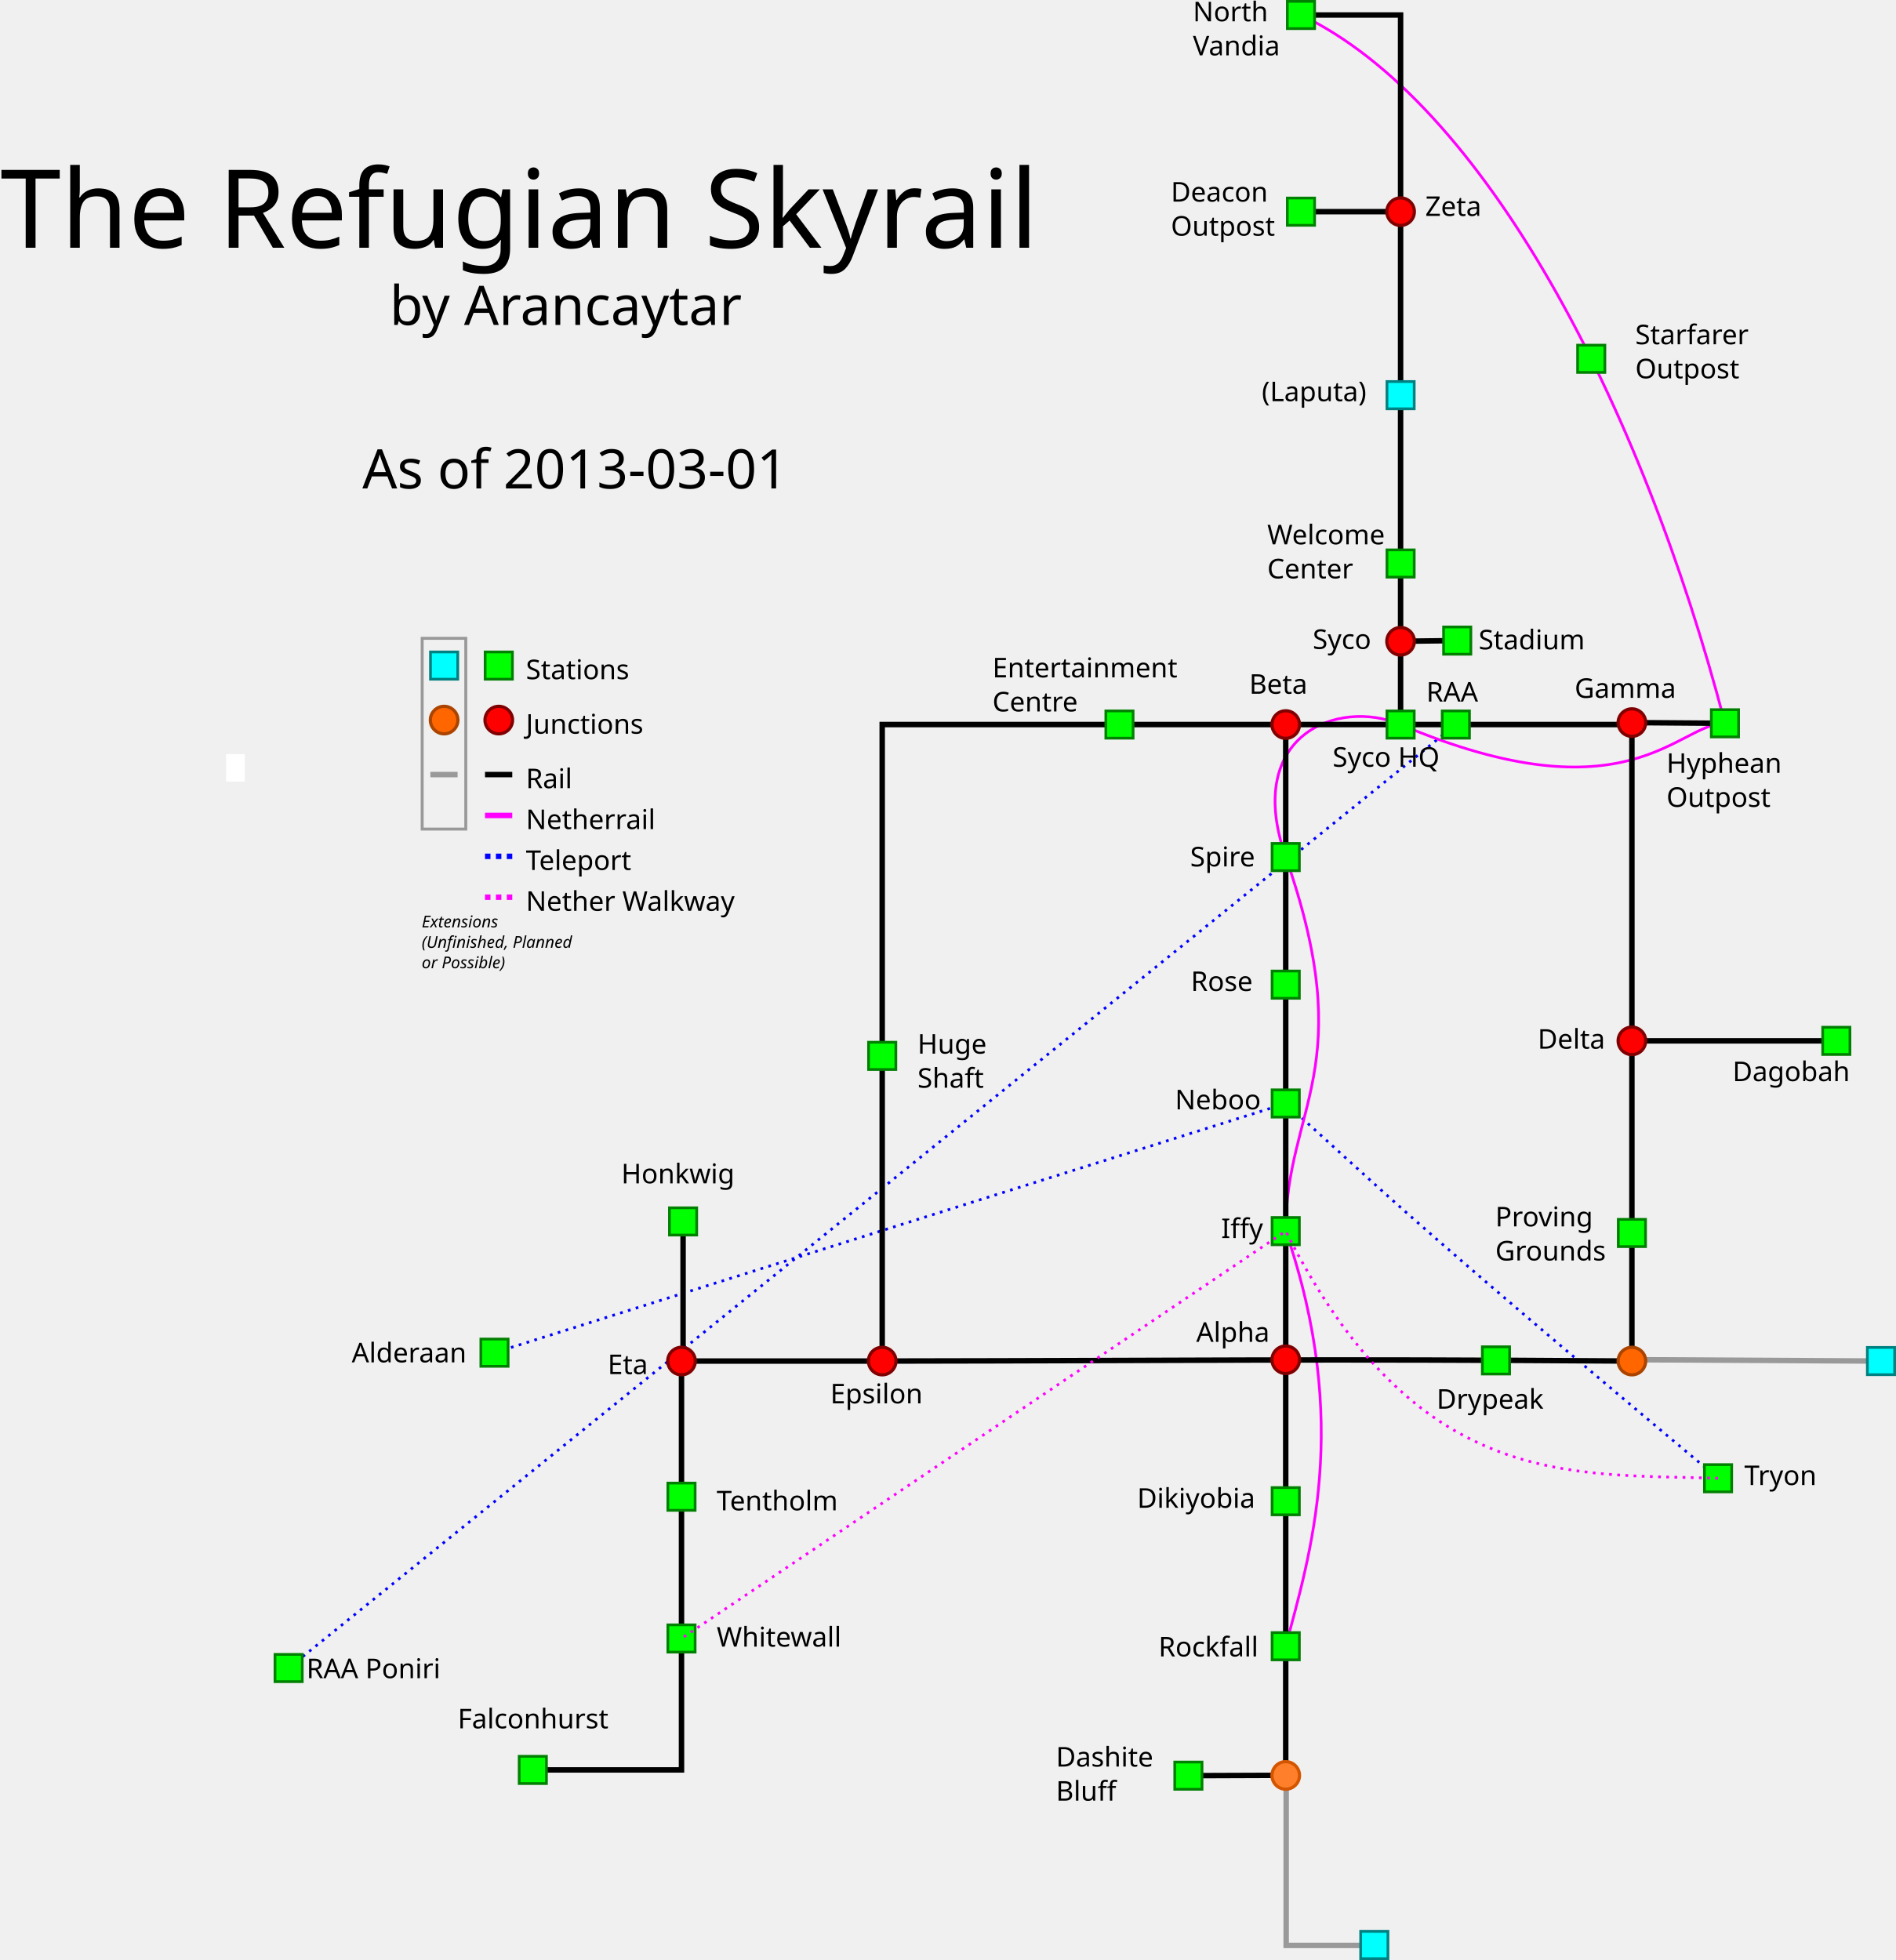
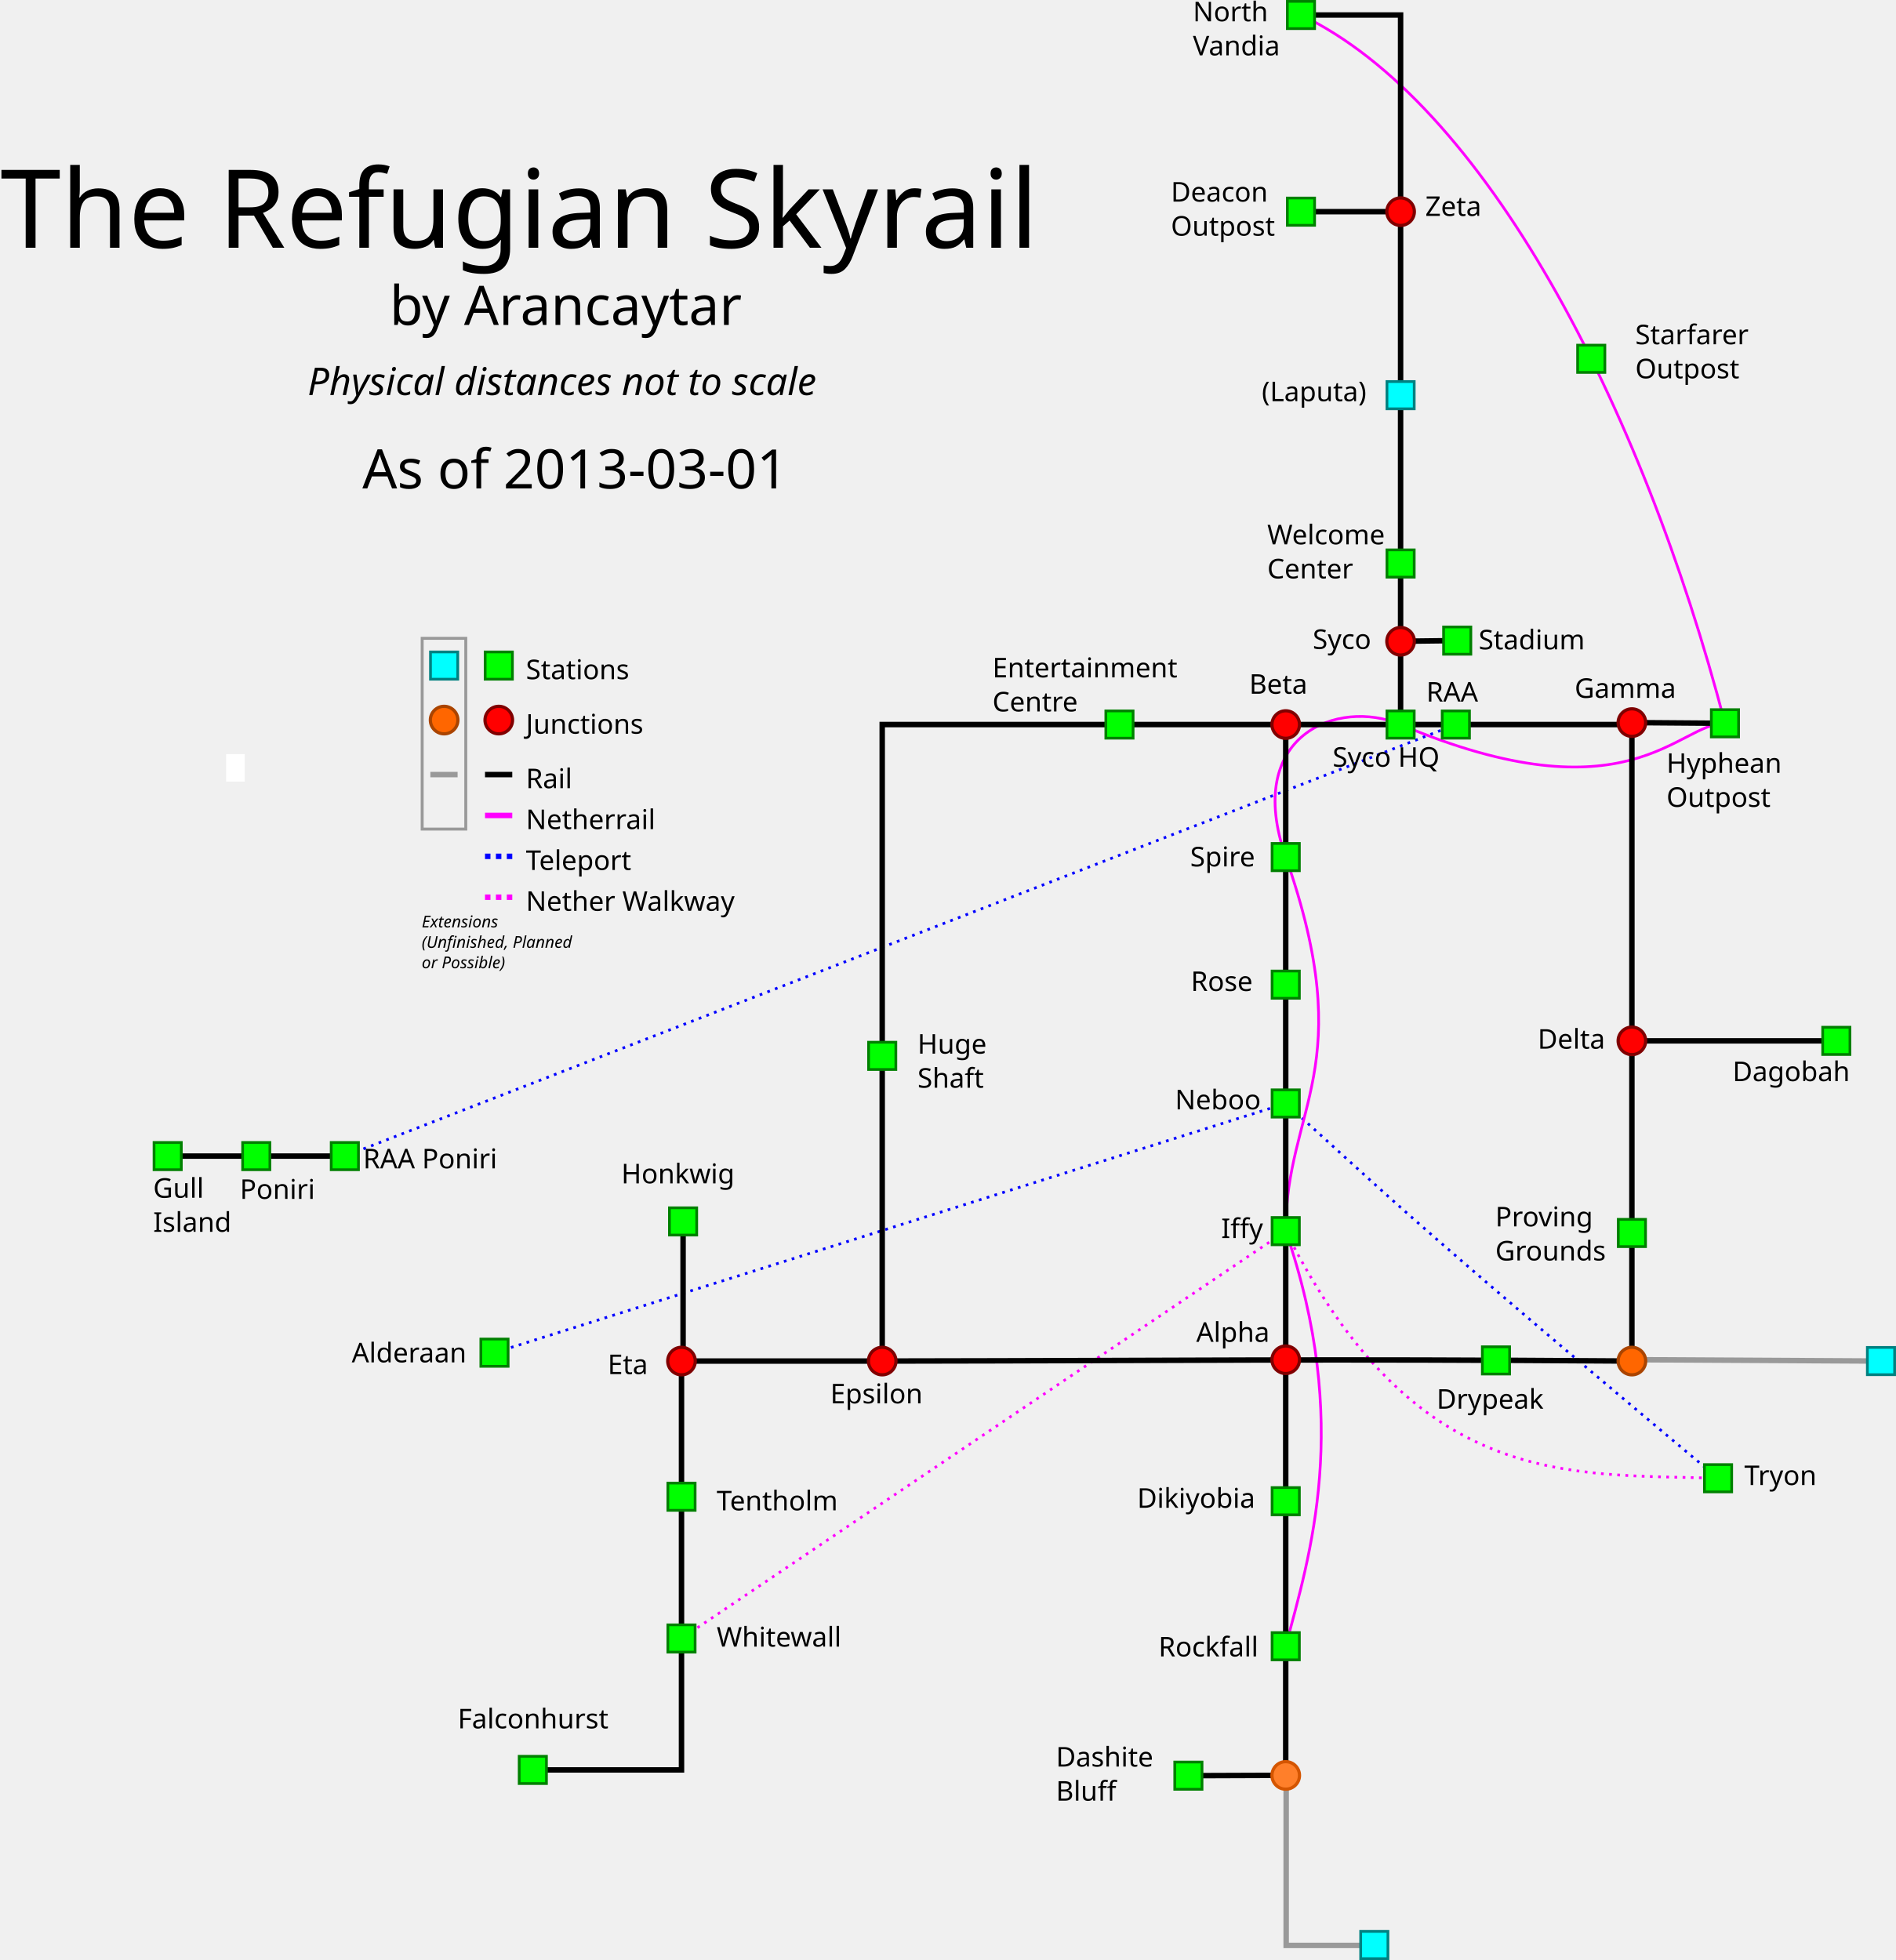
<svg xmlns="http://www.w3.org/2000/svg" width="695.64" height="719.237" id="svg2" version="1.1">
  <defs id="defs4" />
  <g id="layer1" transform="translate(63.16398,62.80351)">
+     <path style="fill:none;stroke:#000000;stroke-width:2;stroke-linecap:butt;stroke-linejoin:miter;stroke-opacity:1" d="m 63.357,361.434 -65,0" id="path5473" />
+     <path style="fill:none;stroke:#ff00ff;stroke-width:1;stroke-linecap:butt;stroke-linejoin:miter;stroke-miterlimit:4;stroke-opacity:1;stroke-dasharray:1, 2;stroke-dashoffset:0" d="M 630.357,542.451 C 575.223,540.758 519.495,546.562 471.735,451.771 L 250.042,601.251" id="path5264" transform="translate(-63.16398,-62.80351)" />
    <path style="fill:none;stroke:#0000ff;stroke-width:1;stroke-linecap:butt;stroke-linejoin:miter;stroke-opacity:1;stroke-miterlimit:4;stroke-dasharray:1, 2;stroke-dashoffset:0" d="M 630.357,542.451 C 509.804,441.489 506.012,435.622 471.735,404.926 l -290.307,91.454" id="path5262" transform="translate(-63.16398,-62.80351)" />
-     <path style="fill:none;stroke:#0000ff;stroke-width:1;stroke-linecap:butt;stroke-linejoin:miter;stroke-miterlimit:4;stroke-opacity:1;stroke-dasharray:1, 2;stroke-dashoffset:0" d="M 470.984,203.076 42.731,549.291" id="path5327" />
+     <path style="fill:none;stroke:#0000ff;stroke-width:1;stroke-linecap:butt;stroke-linejoin:miter;stroke-miterlimit:4;stroke-opacity:1;stroke-dasharray:1, 2;stroke-dashoffset:0" d="M 470.984,203.076 63.357,361.434" id="path5327" />
    <path style="fill:none;stroke:#ff00ff;stroke-width:1px;stroke-linecap:butt;stroke-linejoin:miter;stroke-opacity:1" d="m 471.735,604.094 c 8.708,-33.069 24.363,-81.62 0,-152.323 0,-45.754 27.191,-59.553 0,-137.261 -15.644,-44.71 19.14,-58.36 42.143,-48.63 83.716,35.408 101.94,-0.588 119.012,-0.462 C 602.267,148.113 544.511,37.668 477.327,5.5" id="path5016" transform="translate(-63.16398,-62.80351)" />
    <path style="fill:none;stroke:#000000;stroke-width:2;stroke-linecap:butt;stroke-linejoin:miter;stroke-opacity:1" d="m 187.459,436.548 0,-51.139" id="path4291" />
    <path style="fill:none;stroke:#000000;stroke-width:2;stroke-linecap:butt;stroke-linejoin:miter;stroke-opacity:1" d="m 260.519,436.648 -73.641,0 0,150.034 -54.548,0" id="path4271" />
    <path style="fill:none;stroke:#999999;stroke-width:2;stroke-linecap:butt;stroke-linejoin:miter;stroke-opacity:1" d="m 535.583,436.143 91.393,0.505" id="path4206" />
    <path style="fill:none;stroke:#999999;stroke-width:2;stroke-linecap:butt;stroke-linejoin:miter;stroke-opacity:1" d="m 440.995,651.079 -32.262,0 0,-62.629" id="path4204" />
    <path style="fill:none;stroke:#000000;stroke-width:2;stroke-linecap:butt;stroke-linejoin:miter;stroke-opacity:1" d="m 408.571,588.664 -35.714,0.126" id="path4175" />
    <path style="fill:none;stroke:#000000;stroke-width:2;stroke-linecap:butt;stroke-linejoin:miter;stroke-opacity:1" d="m 450.714,14.87 -36.552,0" id="path4102" />
    <path style="fill:none;stroke:#000000;stroke-width:2;stroke-linecap:butt;stroke-linejoin:miter;stroke-opacity:1" d="m 450.714,172.514 20.774,-0.248" id="path4039" />
    <path style="fill:none;stroke:#000000;stroke-width:2;stroke-linecap:butt;stroke-linejoin:miter;stroke-opacity:1" d="m 450.714,203.076 c 0,-102.619 0,-157.761 0,-260.38 -12.184,0 -24.368,0 -36.552,0" id="path4019" />
    <path style="fill:none;stroke:#000000;stroke-width:2;stroke-linecap:butt;stroke-linejoin:miter;stroke-opacity:1" d="m 535.583,319.148 75,0" id="path3981" />
    <path style="fill:none;stroke:#000000;stroke-width:2;stroke-linecap:butt;stroke-linejoin:miter;stroke-opacity:1" d="m 408.571,436.169 0,152.53" id="path3917" />
    <path style="fill:none;stroke:#000000;stroke-width:2;stroke-linecap:butt;stroke-linejoin:miter;stroke-opacity:1" d="m 535.583,202.362 34.143,0.252" id="path3894" />
    <path style="fill:none;stroke:#000000;stroke-width:2;stroke-linecap:butt;stroke-linejoin:miter;stroke-opacity:1" d="m 408.571,203.076 c 0,77.698 0,155.395 0,233.093" id="path3788" />
    <rect style="fill:#000000;stroke:#ffffff;stroke-width:4;stroke-linecap:butt;stroke-linejoin:miter;stroke-miterlimit:4;stroke-opacity:1;stroke-dasharray:none" id="rect3005" width="2.857" height="6.071" x="21.786" y="215.934" />
    <path style="fill:none;stroke:#000000;stroke-width:2;stroke-linecap:butt;stroke-linejoin:miter;stroke-miterlimit:4;stroke-opacity:1" d="m 260.519,203.076 c 121.874,0 153.19,0 275.064,0 0,77.857 0,155.714 0,233.571 -121.873,-0.839 -153.19,-0.164 -275.064,0 0,-77.857 0,-155.714 0,-233.571 z" id="rect3781" />
    <path style="fill:#ff0000;stroke:#800000;stroke-width:2;stroke-linecap:butt;stroke-linejoin:miter;stroke-miterlimit:4;stroke-opacity:1;stroke-dasharray:none" id="path3783" d="m 104.286,202.362 c 0,4.734 -3.838,8.571 -8.571,8.571 -4.734,0 -8.571,-3.838 -8.571,-8.571 0,-4.734 3.838,-8.571 8.571,-8.571 4.734,0 8.571,3.838 8.571,8.571 z" transform="matrix(0.5895522,0,0,0.5895522,352.1429,83.7734)" />
    <path style="fill:#ff0000;stroke:#800000;stroke-width:2;stroke-linecap:butt;stroke-linejoin:miter;stroke-miterlimit:4;stroke-opacity:1;stroke-dasharray:none" id="path3783-8" d="m 104.286,202.362 c 0,4.734 -3.838,8.571 -8.571,8.571 -4.734,0 -8.571,-3.838 -8.571,-8.571 0,-4.734 3.838,-8.571 8.571,-8.571 4.734,0 8.571,3.838 8.571,8.571 z" transform="matrix(0.5895522,0,0,0.5895522,352.1429,316.866)" />
    <path style="fill:#ff0000;stroke:#800000;stroke-width:2;stroke-linecap:butt;stroke-linejoin:miter;stroke-miterlimit:4;stroke-opacity:1;stroke-dasharray:none" id="path3783-7" d="m 104.286,202.362 c 0,4.734 -3.838,8.571 -8.571,8.571 -4.734,0 -8.571,-3.838 -8.571,-8.571 0,-4.734 3.838,-8.571 8.571,-8.571 4.734,0 8.571,3.838 8.571,8.571 z" transform="matrix(0.5895522,0,0,0.5895522,479.1544,83.05912)" />
    <path style="fill:#ff6600;stroke:#aa4400;stroke-width:2;stroke-linecap:butt;stroke-linejoin:miter;stroke-miterlimit:4;stroke-opacity:1;stroke-dasharray:none" id="path3783-4" d="m 104.286,202.362 c 0,4.734 -3.838,8.571 -8.571,8.571 -4.734,0 -8.571,-3.838 -8.571,-8.571 0,-4.734 3.838,-8.571 8.571,-8.571 4.734,0 8.571,3.838 8.571,8.571 z" transform="matrix(0.5895522,0,0,0.5895522,479.1544,317.3448)" />
    <path style="fill:#ff0000;stroke:#800000;stroke-width:2;stroke-linecap:butt;stroke-linejoin:miter;stroke-miterlimit:4;stroke-opacity:1;stroke-dasharray:none" id="path3783-5" d="m 104.286,202.362 c 0,4.734 -3.838,8.571 -8.571,8.571 -4.734,0 -8.571,-3.838 -8.571,-8.571 0,-4.734 3.838,-8.571 8.571,-8.571 4.734,0 8.571,3.838 8.571,8.571 z" transform="matrix(0.5895522,0,0,0.5895522,204.0903,317.3448)" />
    <text xml:space="preserve" style="font-size:40px;font-style:normal;font-weight:normal;line-height:125%;letter-spacing:0px;word-spacing:0px;fill:#000000;fill-opacity:1;stroke:none;font-family:Sans" x="392.444" y="221.512" id="text3829">
      <tspan id="tspan3831" x="392.444" y="221.512" />
    </text>
    <text xml:space="preserve" style="font-size:20px;font-style:normal;font-weight:normal;line-height:125%;letter-spacing:0px;word-spacing:0px;fill:#000000;fill-opacity:1;stroke:none;font-family:Sans" x="375.741" y="429.601" id="text3833">
      <tspan id="tspan3835" x="375.741" y="429.601" style="font-size:10px">Alpha</tspan>
    </text>
    <text xml:space="preserve" style="font-size:20px;font-style:normal;font-weight:normal;line-height:125%;letter-spacing:0px;word-spacing:0px;fill:#000000;fill-opacity:1;stroke:none;font-family:Sans" x="395.173" y="191.772" id="text3833-6">
      <tspan id="tspan3835-5" x="395.173" y="191.772" style="font-size:10px">Beta</tspan>
    </text>
    <text xml:space="preserve" style="font-size:20px;font-style:normal;font-weight:normal;line-height:125%;letter-spacing:0px;word-spacing:0px;fill:#000000;fill-opacity:1;stroke:none;font-family:Sans" x="514.57" y="193.288" id="text3833-8">
      <tspan id="tspan3835-0" x="514.57" y="193.288" style="font-size:10px">Gamma</tspan>
    </text>
    <text xml:space="preserve" style="font-size:20px;font-style:normal;font-weight:normal;line-height:125%;letter-spacing:0px;word-spacing:0px;fill:#000000;fill-opacity:1;stroke:none;font-family:Sans" x="501.01" y="322.024" id="text3833-1">
      <tspan id="tspan3835-1" x="501.01" y="322.024" style="font-size:10px">Delta</tspan>
    </text>
    <path style="fill:#ff0000;stroke:#800000;stroke-width:2;stroke-linecap:butt;stroke-linejoin:miter;stroke-miterlimit:4;stroke-opacity:1;stroke-dasharray:none" id="path3783-7-7" d="m 104.286,202.362 c 0,4.734 -3.838,8.571 -8.571,8.571 -4.734,0 -8.571,-3.838 -8.571,-8.571 0,-4.734 3.838,-8.571 8.571,-8.571 4.734,0 8.571,3.838 8.571,8.571 z" transform="matrix(0.5895522,0,0,0.5895522,479.1544,199.8448)" />
    <text xml:space="preserve" style="font-size:20px;font-style:normal;font-weight:normal;line-height:125%;letter-spacing:0px;word-spacing:0px;fill:#000000;fill-opacity:1;stroke:none;font-family:Sans" x="241.472" y="452.177" id="text3833-0">
      <tspan id="tspan3835-59" x="241.472" y="452.177" style="font-size:10px">Epsilon</tspan>
    </text>
    <rect style="fill:#00ff00;stroke:#008000;stroke-width:1;stroke-linecap:butt;stroke-linejoin:miter;stroke-miterlimit:4;stroke-opacity:1;stroke-dasharray:none" id="rect3925" width="10" height="10" x="445.714" y="198.076" />
    <rect style="fill:#00ff00;stroke:#008000;stroke-width:1;stroke-linecap:butt;stroke-linejoin:miter;stroke-miterlimit:4;stroke-opacity:1;stroke-dasharray:none" id="rect3925-1" width="10" height="10" x="564.726" y="197.615" />
    <rect style="fill:#00ff00;stroke:#008000;stroke-width:1;stroke-linecap:butt;stroke-linejoin:miter;stroke-miterlimit:4;stroke-opacity:1;stroke-dasharray:none" id="rect3925-5" width="10" height="10" x="403.571" y="246.707" />
    <rect style="fill:#00ff00;stroke:#008000;stroke-width:1;stroke-linecap:butt;stroke-linejoin:miter;stroke-miterlimit:4;stroke-opacity:1;stroke-dasharray:none" id="rect3925-6" width="10" height="10" x="403.571" y="293.522" />
    <rect style="fill:#00ff00;stroke:#008000;stroke-width:1;stroke-linecap:butt;stroke-linejoin:miter;stroke-miterlimit:4;stroke-opacity:1;stroke-dasharray:none" id="rect3925-68" width="10" height="10" x="403.571" y="337.123" />
    <rect style="fill:#00ff00;stroke:#008000;stroke-width:1;stroke-linecap:butt;stroke-linejoin:miter;stroke-miterlimit:4;stroke-opacity:1;stroke-dasharray:none" id="rect3925-7" width="10" height="10" x="403.571" y="383.967" />
    <rect style="fill:#00ff00;stroke:#008000;stroke-width:1;stroke-linecap:butt;stroke-linejoin:miter;stroke-miterlimit:4;stroke-opacity:1;stroke-dasharray:none" id="rect3925-0" width="10" height="10" x="480.714" y="431.409" />
    <rect style="fill:#00ff00;stroke:#008000;stroke-width:1;stroke-linecap:butt;stroke-linejoin:miter;stroke-miterlimit:4;stroke-opacity:1;stroke-dasharray:none" id="rect3925-1-5" width="10" height="10" x="605.583" y="314.148" />
    <path style="fill:#ff0000;stroke:#800000;stroke-width:2;stroke-linecap:butt;stroke-linejoin:miter;stroke-miterlimit:4;stroke-opacity:1;stroke-dasharray:none" id="path3783-2" d="m 104.286,202.362 c 0,4.734 -3.838,8.571 -8.571,8.571 -4.734,0 -8.571,-3.838 -8.571,-8.571 0,-4.734 3.838,-8.571 8.571,-8.571 4.734,0 8.571,3.838 8.571,8.571 z" transform="matrix(0.5895522,0,0,0.5895522,394.2857,53.2114)" />
    <rect style="fill:#00ff00;stroke:#008000;stroke-width:1;stroke-linecap:butt;stroke-linejoin:miter;stroke-miterlimit:4;stroke-opacity:1;stroke-dasharray:none" id="rect3925-9" width="10" height="10" x="466.489" y="167.267" />
    <rect style="fill:#00ff00;stroke:#008000;stroke-width:1;stroke-linecap:butt;stroke-linejoin:miter;stroke-miterlimit:4;stroke-opacity:1;stroke-dasharray:none" id="rect3925-8" width="10" height="10" x="445.714" y="138.982" />
    <path style="fill:#ff0000;stroke:#800000;stroke-width:2;stroke-linecap:butt;stroke-linejoin:miter;stroke-miterlimit:4;stroke-opacity:1;stroke-dasharray:none" id="path3783-2-4" d="m 104.286,202.362 c 0,4.734 -3.838,8.571 -8.571,8.571 -4.734,0 -8.571,-3.838 -8.571,-8.571 0,-4.734 3.838,-8.571 8.571,-8.571 4.734,0 8.571,3.838 8.571,8.571 z" transform="matrix(0.5895522,0,0,0.5895522,394.2857,-104.4331)" />
    <rect style="fill:#00ff00;stroke:#008000;stroke-width:1;stroke-linecap:butt;stroke-linejoin:miter;stroke-miterlimit:4;stroke-opacity:1;stroke-dasharray:none" id="rect3925-8-2" width="10" height="10" x="409.163" y="-62.304" />
    <rect style="fill:#00ff00;stroke:#008000;stroke-width:1;stroke-linecap:butt;stroke-linejoin:miter;stroke-miterlimit:4;stroke-opacity:1;stroke-dasharray:none" id="rect3925-8-2-8" width="10" height="10" x="409.163" y="9.87" />
    <rect style="fill:#00ff00;stroke:#008000;stroke-width:1;stroke-linecap:butt;stroke-linejoin:miter;stroke-miterlimit:4;stroke-opacity:1;stroke-dasharray:none" id="rect3925-8-2-2" width="10" height="10" x="465.984" y="198.076" />
    <rect style="fill:#00ffff;stroke:#008080;stroke-width:1;stroke-linecap:butt;stroke-linejoin:miter;stroke-miterlimit:4;stroke-opacity:1;stroke-dasharray:none" id="rect3925-8-9" width="10" height="10" x="445.714" y="77.208" />
    <path style="fill:#ff7f2a;stroke:#d45500;stroke-width:2;stroke-linecap:butt;stroke-linejoin:miter;stroke-miterlimit:4;stroke-opacity:1;stroke-dasharray:none" id="path3783-8-8" d="m 104.286,202.362 c 0,4.734 -3.838,8.571 -8.571,8.571 -4.734,0 -8.571,-3.838 -8.571,-8.571 0,-4.734 3.838,-8.571 8.571,-8.571 4.734,0 8.571,3.838 8.571,8.571 z" transform="matrix(0.5895522,0,0,0.5895522,352.1429,469.3991)" />
    <rect style="fill:#00ff00;stroke:#008000;stroke-width:1;stroke-linecap:butt;stroke-linejoin:miter;stroke-miterlimit:4;stroke-opacity:1;stroke-dasharray:none" id="rect3925-0-0" width="10" height="10" x="367.857" y="583.791" />
    <rect style="fill:#00ffff;stroke:#008080;stroke-width:1;stroke-linecap:butt;stroke-linejoin:miter;stroke-miterlimit:4;stroke-opacity:1;stroke-dasharray:none" id="rect3925-0-6" width="10" height="10" x="436.071" y="645.934" />
    <rect style="fill:#00ff00;stroke:#008000;stroke-width:1;stroke-linecap:butt;stroke-linejoin:miter;stroke-miterlimit:4;stroke-opacity:1;stroke-dasharray:none" id="rect3925-7-6" width="10" height="10" x="403.571" y="483.076" />
    <rect style="fill:#00ff00;stroke:#008000;stroke-width:1;stroke-linecap:butt;stroke-linejoin:miter;stroke-miterlimit:4;stroke-opacity:1;stroke-dasharray:none" id="rect3925-7-7" width="10" height="10" x="403.571" y="536.291" />
    <rect style="fill:#00ff00;stroke:#008000;stroke-width:1;stroke-linecap:butt;stroke-linejoin:miter;stroke-miterlimit:4;stroke-opacity:1;stroke-dasharray:none" id="rect3925-7-4" width="10" height="10" x="342.569" y="198.076" />
    <rect style="fill:#00ffff;stroke:#008080;stroke-width:1;stroke-linecap:butt;stroke-linejoin:miter;stroke-miterlimit:4;stroke-opacity:1;stroke-dasharray:none" id="rect3925-0-6-6" width="10" height="10" x="621.976" y="431.648" />
    <path style="fill:#ff0000;stroke:#800000;stroke-width:2;stroke-linecap:butt;stroke-linejoin:miter;stroke-miterlimit:4;stroke-opacity:1;stroke-dasharray:none" id="path3783-5-9" d="m 104.286,202.362 c 0,4.734 -3.838,8.571 -8.571,8.571 -4.734,0 -8.571,-3.838 -8.571,-8.571 0,-4.734 3.838,-8.571 8.571,-8.571 4.734,0 8.571,3.838 8.571,8.571 z" transform="matrix(0.5895522,0,0,0.5895522,130.4496,317.3448)" />
    <rect style="fill:#00ff00;stroke:#008000;stroke-width:1;stroke-linecap:butt;stroke-linejoin:miter;stroke-miterlimit:4;stroke-opacity:1;stroke-dasharray:none" id="rect3925-7-5" width="10" height="10" x="182.459" y="380.409" />
    <rect style="fill:#00ff00;stroke:#008000;stroke-width:1;stroke-linecap:butt;stroke-linejoin:miter;stroke-miterlimit:4;stroke-opacity:1;stroke-dasharray:none" id="rect3925-7-51" width="10" height="10" x="181.878" y="481.424" />
    <rect style="fill:#00ff00;stroke:#008000;stroke-width:1;stroke-linecap:butt;stroke-linejoin:miter;stroke-miterlimit:4;stroke-opacity:1;stroke-dasharray:none" id="rect3925-7-2" width="10" height="10" x="181.878" y="533.447" />
    <rect style="fill:#00ff00;stroke:#008000;stroke-width:1;stroke-linecap:butt;stroke-linejoin:miter;stroke-miterlimit:4;stroke-opacity:1;stroke-dasharray:none" id="rect3925-7-2-4" width="10" height="10" x="127.33" y="581.682" />
    <text xml:space="preserve" style="font-size:20px;font-style:normal;font-weight:normal;line-height:125%;letter-spacing:0px;word-spacing:0px;fill:#000000;fill-opacity:1;stroke:none;font-family:Sans" x="418.463" y="175.329" id="text3833-0-2">
      <tspan id="tspan3835-59-7" x="418.463" y="175.329" style="font-size:10px">Syco</tspan>
    </text>
    <text xml:space="preserve" style="font-size:20px;font-style:normal;font-weight:normal;line-height:125%;letter-spacing:0px;word-spacing:0px;fill:#000000;fill-opacity:1;stroke:none;font-family:Sans" x="479.346" y="175.481" id="text3833-0-3">
      <tspan id="tspan3835-59-0" x="479.346" y="175.481" style="font-size:10px">Stadium</tspan>
    </text>
    <text xml:space="preserve" style="font-size:20px;font-style:normal;font-weight:normal;line-height:125%;letter-spacing:0px;word-spacing:0px;fill:#000000;fill-opacity:1;stroke:none;font-family:Sans" x="401.796" y="136.944" id="text3833-0-7">
      <tspan id="tspan3835-59-00" x="401.796" y="136.944" style="font-size:10px">Welcome</tspan>
      <tspan x="401.796" y="149.444" style="font-size:10px" id="tspan4382">Center</tspan>
    </text>
    <text xml:space="preserve" style="font-size:20px;font-style:normal;font-weight:normal;line-height:125%;letter-spacing:0px;word-spacing:0px;fill:#000000;fill-opacity:1;stroke:none;font-family:Sans" x="399.776" y="84.416" id="text3833-0-22">
      <tspan id="tspan3835-59-2" x="399.776" y="84.416" style="font-size:10px">(Laputa)</tspan>
    </text>
    <text xml:space="preserve" style="font-size:20px;font-style:normal;font-weight:normal;line-height:125%;letter-spacing:0px;word-spacing:0px;fill:#000000;fill-opacity:1;stroke:none;font-family:Sans" x="425.759" y="218.557" id="text3833-0-32">
      <tspan x="425.759" y="218.557" style="font-size:10px" id="tspan4402">Syco HQ</tspan>
    </text>
    <text xml:space="preserve" style="font-size:20px;font-style:normal;font-weight:normal;line-height:125%;letter-spacing:0px;word-spacing:0px;fill:#000000;fill-opacity:1;stroke:none;font-family:Sans" x="300.964" y="185.761" id="text3833-0-6">
      <tspan id="tspan3835-59-4" x="300.964" y="185.761" style="font-size:10px">Entertainment</tspan>
      <tspan x="300.964" y="198.261" style="font-size:10px" id="tspan4422">Centre</tspan>
    </text>
    <text xml:space="preserve" style="font-size:20px;font-style:normal;font-weight:normal;line-height:125%;letter-spacing:0px;word-spacing:0px;fill:#000000;fill-opacity:1;stroke:none;font-family:Sans" x="373.512" y="255.131" id="text3833-0-9">
      <tspan id="tspan3835-59-90" x="373.512" y="255.131" style="font-size:10px">Spire</tspan>
    </text>
    <text xml:space="preserve" style="font-size:20px;font-style:normal;font-weight:normal;line-height:125%;letter-spacing:0px;word-spacing:0px;fill:#000000;fill-opacity:1;stroke:none;font-family:Sans" x="373.764" y="300.841" id="text3833-0-5">
      <tspan id="tspan3835-59-6" x="373.764" y="300.841" style="font-size:10px">Rose</tspan>
    </text>
    <text xml:space="preserve" style="font-size:20px;font-style:normal;font-weight:normal;line-height:125%;letter-spacing:0px;word-spacing:0px;fill:#000000;fill-opacity:1;stroke:none;font-family:Sans" x="367.956" y="344.277" id="text3833-0-63">
      <tspan id="tspan3835-59-71" x="367.956" y="344.277" style="font-size:10px">Neboo</tspan>
    </text>
    <text xml:space="preserve" style="font-size:20px;font-style:normal;font-weight:normal;line-height:125%;letter-spacing:0px;word-spacing:0px;fill:#000000;fill-opacity:1;stroke:none;font-family:Sans" x="384.876" y="391.502" id="text3833-0-8">
      <tspan id="tspan3835-59-93" x="384.876" y="391.502" style="font-size:10px">Iffy</tspan>
    </text>
    <text xml:space="preserve" style="font-size:20px;font-style:normal;font-weight:normal;line-height:125%;letter-spacing:0px;word-spacing:0px;fill:#000000;fill-opacity:1;stroke:none;font-family:Sans" x="354.066" y="490.497" id="text3833-0-53">
      <tspan id="tspan3835-59-28" x="354.066" y="490.497" style="font-size:10px">Dikiyobia</tspan>
    </text>
    <text xml:space="preserve" style="font-size:20px;font-style:normal;font-weight:normal;line-height:125%;letter-spacing:0px;word-spacing:0px;fill:#000000;fill-opacity:1;stroke:none;font-family:Sans" x="361.895" y="545.045" id="text3833-0-4">
      <tspan id="tspan3835-59-98" x="361.895" y="545.045" style="font-size:10px">Rockfall</tspan>
    </text>
    <text xml:space="preserve" style="font-size:20px;font-style:normal;font-weight:normal;line-height:125%;letter-spacing:0px;word-spacing:0px;fill:#000000;fill-opacity:1;stroke:none;font-family:Sans" x="324.267" y="585.451" id="text3833-0-632">
      <tspan id="tspan3835-59-1" x="324.267" y="585.451" style="font-size:10px">Dashite</tspan>
      <tspan x="324.267" y="597.951" style="font-size:10px" id="tspan4487">Bluff</tspan>
    </text>
    <text xml:space="preserve" style="font-size:20px;font-style:normal;font-weight:normal;line-height:125%;letter-spacing:0px;word-spacing:0px;fill:#000000;fill-opacity:1;stroke:none;font-family:Sans" x="366.441" y="11.18" id="text3833-0-66">
      <tspan id="tspan3835-59-03" x="366.441" y="11.18" style="font-size:10px">Deacon</tspan>
      <tspan x="366.441" y="23.68" style="font-size:10px" id="tspan4498">Outpost</tspan>
    </text>
    <text xml:space="preserve" style="font-size:20px;font-style:normal;font-weight:normal;line-height:125%;letter-spacing:0px;word-spacing:0px;fill:#000000;fill-opacity:1;stroke:none;font-family:Sans" x="374.522" y="-54.985" id="text3833-0-0">
      <tspan id="tspan3835-59-3" x="374.522" y="-54.985" style="font-size:10px">North</tspan>
      <tspan x="374.522" y="-42.485" style="font-size:10px" id="tspan4509">Vandia</tspan>
    </text>
    <text xml:space="preserve" style="font-size:20px;font-style:normal;font-weight:normal;line-height:125%;letter-spacing:0px;word-spacing:0px;fill:#000000;fill-opacity:1;stroke:none;font-family:Sans" x="548.268" y="220.786" id="text3833-0-24">
      <tspan id="tspan3835-59-21" x="548.268" y="220.786" style="font-size:10px">Hyphean</tspan>
      <tspan x="548.268" y="233.286" style="font-size:10px" id="tspan4520">Outpost</tspan>
    </text>
    <text xml:space="preserve" style="font-size:20px;font-style:normal;font-weight:normal;line-height:125%;letter-spacing:0px;word-spacing:0px;fill:#000000;fill-opacity:1;stroke:none;font-family:Sans" x="572.512" y="333.923" id="text3833-0-69">
      <tspan id="tspan3835-59-92" x="572.512" y="333.923" style="font-size:10px">Dagobah</tspan>
    </text>
    <text xml:space="preserve" style="font-size:20px;font-style:normal;font-weight:normal;line-height:125%;letter-spacing:0px;word-spacing:0px;fill:#000000;fill-opacity:1;stroke:none;font-family:Sans" x="463.92" y="454.131" id="text3833-0-49">
      <tspan id="tspan3835-59-5" x="463.92" y="454.131" style="font-size:10px">Drypeak</tspan>
    </text>
    <text xml:space="preserve" style="font-size:40px;font-style:normal;font-weight:normal;line-height:125%;letter-spacing:0px;word-spacing:0px;fill:#000000;fill-opacity:1;stroke:none;font-family:Sans" x="-63.047" y="28.119" id="text4540">
      <tspan x="-63.047" y="28.119" id="tspan4548">The Refugian Skyrail</tspan>
    </text>
    <text xml:space="preserve" style="font-size:40px;font-style:normal;font-weight:normal;line-height:125%;letter-spacing:0px;word-spacing:0px;fill:#000000;fill-opacity:1;stroke:none;font-family:Sans" x="97.857" y="181.38" id="text4626" transform="translate(19.78571,-62.80351)">
      <tspan id="tspan4628" x="97.857" y="181.38" />
    </text>
    <text xml:space="preserve" style="font-size:20px;font-style:normal;font-weight:normal;line-height:125%;letter-spacing:0px;word-spacing:0px;fill:#000000;fill-opacity:1;stroke:none;font-family:Sans" x="159.786" y="441.434" id="text3833-0-497">
      <tspan id="tspan3835-59-8" x="159.786" y="441.434" style="font-size:10px">Eta</tspan>
    </text>
    <text xml:space="preserve" style="font-size:20px;font-style:normal;font-weight:normal;line-height:125%;letter-spacing:0px;word-spacing:0px;fill:#000000;fill-opacity:1;stroke:none;font-family:Sans" x="164.786" y="371.434" id="text3833-0-220">
      <tspan id="tspan3835-59-84" x="164.786" y="371.434" style="font-size:10px">Honkwig</tspan>
    </text>
    <text xml:space="preserve" style="font-size:20px;font-style:normal;font-weight:normal;line-height:125%;letter-spacing:0px;word-spacing:0px;fill:#000000;fill-opacity:1;stroke:none;font-family:Sans" x="199.786" y="491.434" id="text3833-0-35">
      <tspan id="tspan3835-59-54" x="199.786" y="491.434" style="font-size:10px">Tentholm</tspan>
    </text>
    <text xml:space="preserve" style="font-size:20px;font-style:normal;font-weight:normal;line-height:125%;letter-spacing:0px;word-spacing:0px;fill:#000000;fill-opacity:1;stroke:none;font-family:Sans" x="199.786" y="541.434" id="text3833-0-35-9">
      <tspan id="tspan3835-59-54-1" x="199.786" y="541.434" style="font-size:10px">Whitewall</tspan>
    </text>
    <text xml:space="preserve" style="font-size:20px;font-style:normal;font-weight:normal;line-height:125%;letter-spacing:0px;word-spacing:0px;fill:#000000;fill-opacity:1;stroke:none;font-family:Sans" x="104.786" y="571.434" id="text3833-0-35-3">
      <tspan id="tspan3835-59-54-7" x="104.786" y="571.434" style="font-size:10px">Falconhurst</tspan>
    </text>
    <text xml:space="preserve" style="font-size:20px;font-style:normal;font-weight:normal;line-height:125%;letter-spacing:0px;word-spacing:0px;fill:#000000;fill-opacity:1;stroke:none;font-family:Sans" x="459.786" y="16.434" id="text3833-0-35-5">
      <tspan id="tspan3835-59-54-3" x="459.786" y="16.434" style="font-size:10px">Zeta</tspan>
    </text>
    <text xml:space="preserve" style="font-size:20px;font-style:normal;font-weight:normal;line-height:125%;letter-spacing:0px;word-spacing:0px;fill:#000000;fill-opacity:1;stroke:none;font-family:Sans" x="460.143" y="194.648" id="text3833-0-32-7">
      <tspan x="460.143" y="194.648" style="font-size:10px" id="tspan4402-7">RAA</tspan>
    </text>
    <text xml:space="preserve" style="font-size:20px;font-style:normal;font-weight:normal;line-height:125%;letter-spacing:0px;word-spacing:0px;fill:#000000;fill-opacity:1;stroke:none;font-family:Sans" x="79.786" y="56.434" id="text4898">
      <tspan id="tspan4900" x="79.786" y="56.434">by Arancaytar</tspan>
    </text>
    <text xml:space="preserve" style="font-size:20px;font-style:normal;font-weight:normal;line-height:125%;letter-spacing:0px;word-spacing:0px;fill:#000000;fill-opacity:1;stroke:none;font-family:Sans" x="69.786" y="116.434" id="text4921">
      <tspan id="tspan4923" x="69.786" y="116.434">As of 2013-03-01</tspan>
    </text>
    <rect style="fill:#00ff00;stroke:#008000;stroke-width:1;stroke-linecap:butt;stroke-linejoin:miter;stroke-miterlimit:4;stroke-opacity:1;stroke-dasharray:none" id="rect3925-7-4-2" width="10" height="10" x="255.519" y="319.652" />
    <text xml:space="preserve" style="font-size:20px;font-style:normal;font-weight:normal;line-height:125%;letter-spacing:0px;word-spacing:0px;fill:#000000;fill-opacity:1;stroke:none;font-family:Sans" x="273.471" y="323.835" id="text3833-0-220-6">
      <tspan id="tspan3835-59-84-8" x="273.471" y="323.835" style="font-size:10px">Huge</tspan>
      <tspan x="273.471" y="336.335" style="font-size:10px" id="tspan4995">Shaft</tspan>
    </text>
    <rect style="fill:#00ff00;stroke:#008000;stroke-width:1;stroke-linecap:butt;stroke-linejoin:miter;stroke-miterlimit:4;stroke-opacity:1;stroke-dasharray:none" id="rect3925-8-2-7" width="10" height="10" x="515.664" y="63.856" />
    <text xml:space="preserve" style="font-size:20px;font-style:normal;font-weight:normal;line-height:125%;letter-spacing:0px;word-spacing:0px;fill:#000000;fill-opacity:1;stroke:none;font-family:Sans" x="536.816" y="63.525" id="text3833-0-66-8">
      <tspan x="536.816" y="63.525" style="font-size:10px" id="tspan4498-6">Starfarer</tspan>
      <tspan x="536.816" y="76.025" style="font-size:10px" id="tspan5062">Outpost</tspan>
    </text>
    <text xml:space="preserve" style="font-size:20px;font-style:normal;font-weight:normal;line-height:125%;letter-spacing:0px;word-spacing:0px;fill:#000000;fill-opacity:1;stroke:none;font-family:Sans" x="129.786" y="186.434" id="text3833-0-7-3">
      <tspan x="129.786" y="186.434" style="font-size:10px" id="tspan4382-9">Stations</tspan>
    </text>
    <text xml:space="preserve" style="font-size:20px;font-style:normal;font-weight:normal;line-height:125%;letter-spacing:0px;word-spacing:0px;fill:#000000;fill-opacity:1;stroke:none;font-family:Sans" x="129.786" y="206.434" id="text3833-0-7-3-9">
      <tspan x="129.786" y="206.434" style="font-size:10px" id="tspan4382-9-5">Junctions</tspan>
    </text>
    <text xml:space="preserve" style="font-size:20px;font-style:normal;font-weight:normal;line-height:125%;letter-spacing:0px;word-spacing:0px;fill:#000000;fill-opacity:1;stroke:none;font-family:Sans" x="129.786" y="226.434" id="text3833-0-7-3-9-6">
      <tspan x="129.786" y="226.434" style="font-size:10px" id="tspan4382-9-5-8">Rail</tspan>
    </text>
    <rect style="fill:#00ff00;stroke:#008000;stroke-width:1;stroke-linecap:butt;stroke-linejoin:miter;stroke-miterlimit:4;stroke-opacity:1;stroke-dasharray:none" id="rect3925-7-5-4" width="10" height="10" x="114.839" y="176.434" />
    <path style="fill:#ff0000;stroke:#800000;stroke-width:2;stroke-linecap:butt;stroke-linejoin:miter;stroke-miterlimit:4;stroke-opacity:1;stroke-dasharray:none" id="path3783-5-0" d="m 104.286,202.362 a 8.571,8.571 0 1 1 -17.143,0 8.571,8.571 0 1 1 17.143,0 z" transform="matrix(0.5895522,0,0,0.5895522,63.41045,82.13056)" />
    <path style="fill:none;stroke:#000000;stroke-width:2;stroke-linecap:butt;stroke-linejoin:miter;stroke-opacity:1" d="m 114.786,221.434 10,0" id="path4677" />
    <path style="fill:#ff6600;stroke:#aa4400;stroke-width:2;stroke-linecap:butt;stroke-linejoin:miter;stroke-miterlimit:4;stroke-opacity:1;stroke-dasharray:none" id="path3783-4-0" d="m 104.286,202.362 a 8.571,8.571 0 1 1 -17.143,0 8.571,8.571 0 1 1 17.143,0 z" transform="matrix(0.5895522,0,0,0.5895522,43.35715,82.13058)" />
    <rect style="fill:#00ffff;stroke:#008080;stroke-width:1;stroke-linecap:butt;stroke-linejoin:miter;stroke-miterlimit:4;stroke-opacity:1;stroke-dasharray:none" id="rect3925-0-6-6-9" width="10" height="10" x="94.786" y="176.434" />
    <path style="fill:none;stroke:#999999;stroke-width:2;stroke-linecap:butt;stroke-linejoin:miter;stroke-opacity:1" d="m 94.732,221.434 10,0" id="path4677-9" />
    <rect style="fill:none;stroke:#999999;stroke-width:1.08;stroke-linecap:butt;stroke-linejoin:miter;stroke-miterlimit:4;stroke-opacity:1;stroke-dasharray:none" id="rect4718" width="16" height="70" x="91.732" y="171.434" />
    <text xml:space="preserve" style="font-size:20px;font-style:normal;font-weight:normal;line-height:125%;letter-spacing:0px;word-spacing:0px;fill:#000000;fill-opacity:1;stroke:none;font-family:Sans" x="91.571" y="277.505" id="text3833-0-7-3-9-6-3">
      <tspan x="91.571" y="277.505" style="font-size:6px;font-style:italic;-inkscape-font-specification:Sans Italic" id="tspan4927">Extensions</tspan>
      <tspan x="91.571" y="285.005" style="font-size:6px;font-style:italic;-inkscape-font-specification:Sans Italic" id="tspan4931">(Unfinished, Planned </tspan>
      <tspan x="91.571" y="292.505" style="font-size:6px;font-style:italic;-inkscape-font-specification:Sans Italic" id="tspan4933">or Possible)</tspan>
    </text>
    <path style="fill:none;stroke:#ff00ff;stroke-width:2;stroke-linecap:butt;stroke-linejoin:miter;stroke-opacity:1" d="m 114.786,236.434 10,0" id="path4677-1" />
    <text xml:space="preserve" style="font-size:20px;font-style:normal;font-weight:normal;line-height:125%;letter-spacing:0px;word-spacing:0px;fill:#000000;fill-opacity:1;stroke:none;font-family:Sans" x="129.786" y="241.434" id="text3833-0-7-3-9-6-30">
      <tspan x="129.786" y="241.434" style="font-size:10px" id="tspan4382-9-5-8-0">Netherrail</tspan>
    </text>
    <rect style="fill:#00ff00;stroke:#008000;stroke-width:1;stroke-linecap:butt;stroke-linejoin:miter;stroke-miterlimit:4;stroke-opacity:1;stroke-dasharray:none" id="rect3925-1-5-5" width="10" height="10" x="530.583" y="384.648" />
    <text xml:space="preserve" style="font-size:20px;font-style:normal;font-weight:normal;line-height:125%;letter-spacing:0px;word-spacing:0px;fill:#000000;fill-opacity:1;stroke:none;font-family:Sans" x="485.459" y="387.228" id="text3833-0-49-2">
      <tspan id="tspan3835-59-5-2" x="485.459" y="387.228" style="font-size:10px">Proving</tspan>
      <tspan x="485.459" y="399.728" style="font-size:10px" id="tspan5202">Grounds</tspan>
    </text>
    <rect style="fill:#00ff00;stroke:#008000;stroke-width:1;stroke-linecap:butt;stroke-linejoin:miter;stroke-miterlimit:4;stroke-opacity:1;stroke-dasharray:none" id="rect3925-7-4-2-3" width="10" height="10" x="562.193" y="474.648" />
    <text xml:space="preserve" style="font-size:20px;font-style:normal;font-weight:normal;line-height:125%;letter-spacing:0px;word-spacing:0px;fill:#000000;fill-opacity:1;stroke:none;font-family:Sans" x="576.836" y="482.148" id="text3833-0-49-8">
      <tspan id="tspan3835-59-5-5" x="576.836" y="482.148" style="font-size:10px">Tryon</tspan>
    </text>
-     <path style="fill:none;stroke:#ff00ff;stroke-width:1;stroke-linecap:butt;stroke-linejoin:miter;stroke-miterlimit:4;stroke-opacity:1;stroke-dasharray:1, 2;stroke-dashoffset:0" d="M 630.357,542.451 C 575.223,540.758 519.495,546.562 471.735,451.771 L 250.042,601.251" id="path5264" transform="translate(-63.16398,-62.80351)" />
-     <rect style="fill:#00ff00;stroke:#008000;stroke-width:1;stroke-linecap:butt;stroke-linejoin:miter;stroke-miterlimit:4;stroke-opacity:1;stroke-dasharray:none" id="rect3925-7-4-2-0" width="10" height="10" x="37.731" y="544.291" />
-     <text xml:space="preserve" style="font-size:20px;font-style:normal;font-weight:normal;line-height:125%;letter-spacing:0px;word-spacing:0px;fill:#000000;fill-opacity:1;stroke:none;font-family:Sans" x="49.273" y="553.019" id="text3833-0-35-9-5">
-       <tspan id="tspan3835-59-54-1-0" x="49.273" y="553.019" style="font-size:10px">RAA Poniri</tspan>
+     <rect style="fill:#00ff00;stroke:#008000;stroke-width:1;stroke-linecap:butt;stroke-linejoin:miter;stroke-miterlimit:4;stroke-opacity:1;stroke-dasharray:none" id="rect3925-7-4-2-0" width="10" height="10" x="58.357" y="356.434" />
+     <text xml:space="preserve" style="font-size:20px;font-style:normal;font-weight:normal;line-height:125%;letter-spacing:0px;word-spacing:0px;fill:#000000;fill-opacity:1;stroke:none;font-family:Sans" x="70.074" y="365.929" id="text3833-0-35-9-5">
+       <tspan id="tspan3835-59-54-1-0" x="70.074" y="365.929" style="font-size:10px">RAA Poniri</tspan>
    </text>
    <text xml:space="preserve" style="font-size:20px;font-style:normal;font-weight:normal;line-height:125%;letter-spacing:0px;word-spacing:0px;fill:#000000;fill-opacity:1;stroke:none;font-family:Sans" x="65.891" y="437.126" id="text3833-0-35-9-5-2">
      <tspan id="tspan3835-59-54-1-0-6" x="65.891" y="437.126" style="font-size:10px">Alderaan</tspan>
    </text>
    <rect style="fill:#00ff00;stroke:#008000;stroke-width:1;stroke-linecap:butt;stroke-linejoin:miter;stroke-miterlimit:4;stroke-opacity:1;stroke-dasharray:none" id="rect3925-7-5-5" width="10" height="10" x="113.265" y="428.576" />
    <path style="fill:none;stroke:#0000ff;stroke-width:2;stroke-linecap:butt;stroke-linejoin:miter;stroke-opacity:1;stroke-miterlimit:4;stroke-dasharray:2,2;stroke-dashoffset:0" d="m 114.786,251.434 10,0" id="path4677-1-9" />
    <text xml:space="preserve" style="font-size:20px;font-style:normal;font-weight:normal;line-height:125%;letter-spacing:0px;word-spacing:0px;fill:#000000;fill-opacity:1;stroke:none;font-family:Sans" x="129.786" y="256.434" id="text3833-0-7-3-9-6-30-2">
      <tspan x="129.786" y="256.434" style="font-size:10px" id="tspan4382-9-5-8-0-9">Teleport</tspan>
    </text>
    <path style="fill:none;stroke:#ff00ff;stroke-width:2;stroke-linecap:butt;stroke-linejoin:miter;stroke-miterlimit:4;stroke-opacity:1;stroke-dasharray:2, 2;stroke-dashoffset:0" d="m 114.786,266.434 10,0" id="path4677-1-9-8" />
    <text xml:space="preserve" style="font-size:20px;font-style:normal;font-weight:normal;line-height:125%;letter-spacing:0px;word-spacing:0px;fill:#000000;fill-opacity:1;stroke:none;font-family:Sans" x="129.786" y="271.434" id="text3833-0-7-3-9-6-30-2-1">
      <tspan x="129.786" y="271.434" style="font-size:10px" id="tspan4382-9-5-8-0-9-8">Nether Walkway</tspan>
    </text>
+     <rect style="fill:#00ff00;stroke:#008000;stroke-width:1;stroke-linecap:butt;stroke-linejoin:miter;stroke-miterlimit:4;stroke-opacity:1;stroke-dasharray:none" id="rect3925-7-4-2-0-2" width="10" height="10" x="25.857" y="356.434" />
+     <rect style="fill:#00ff00;stroke:#008000;stroke-width:1;stroke-linecap:butt;stroke-linejoin:miter;stroke-miterlimit:4;stroke-opacity:1;stroke-dasharray:none" id="rect3925-7-4-2-0-9" width="10" height="10" x="-6.643" y="356.434" />
+     <text xml:space="preserve" style="font-size:20px;font-style:normal;font-weight:normal;line-height:125%;letter-spacing:0px;word-spacing:0px;fill:#000000;fill-opacity:1;stroke:none;font-family:Sans" x="24.847" y="377.142" id="text3833-0-35-9-5-6">
+       <tspan id="tspan3835-59-54-1-0-2" x="24.847" y="377.142" style="font-size:10px">Poniri</tspan>
+     </text>
+     <text xml:space="preserve" style="font-size:20px;font-style:normal;font-weight:normal;line-height:125%;letter-spacing:0px;word-spacing:0px;fill:#000000;fill-opacity:1;stroke:none;font-family:Sans" x="-6.972" y="376.723" id="text3833-0-35-9-5-7">
+       <tspan id="tspan3835-59-54-1-0-3" x="-6.972" y="376.723" style="font-size:10px">Gull</tspan>
+       <tspan x="-6.972" y="389.223" style="font-size:10px" id="tspan5530">Island</tspan>
+     </text>
+     <text xml:space="preserve" style="font-size:14px;font-style:normal;font-weight:normal;line-height:125%;letter-spacing:0px;word-spacing:0px;fill:#000000;fill-opacity:1;stroke:none;font-family:Sans" x="49.693" y="82.148" id="text5532">
+       <tspan id="tspan5534" x="49.693" y="82.148" style="font-style:italic;-inkscape-font-specification:Sans Italic">Physical distances not to scale</tspan>
+     </text>
  </g>
</svg>
